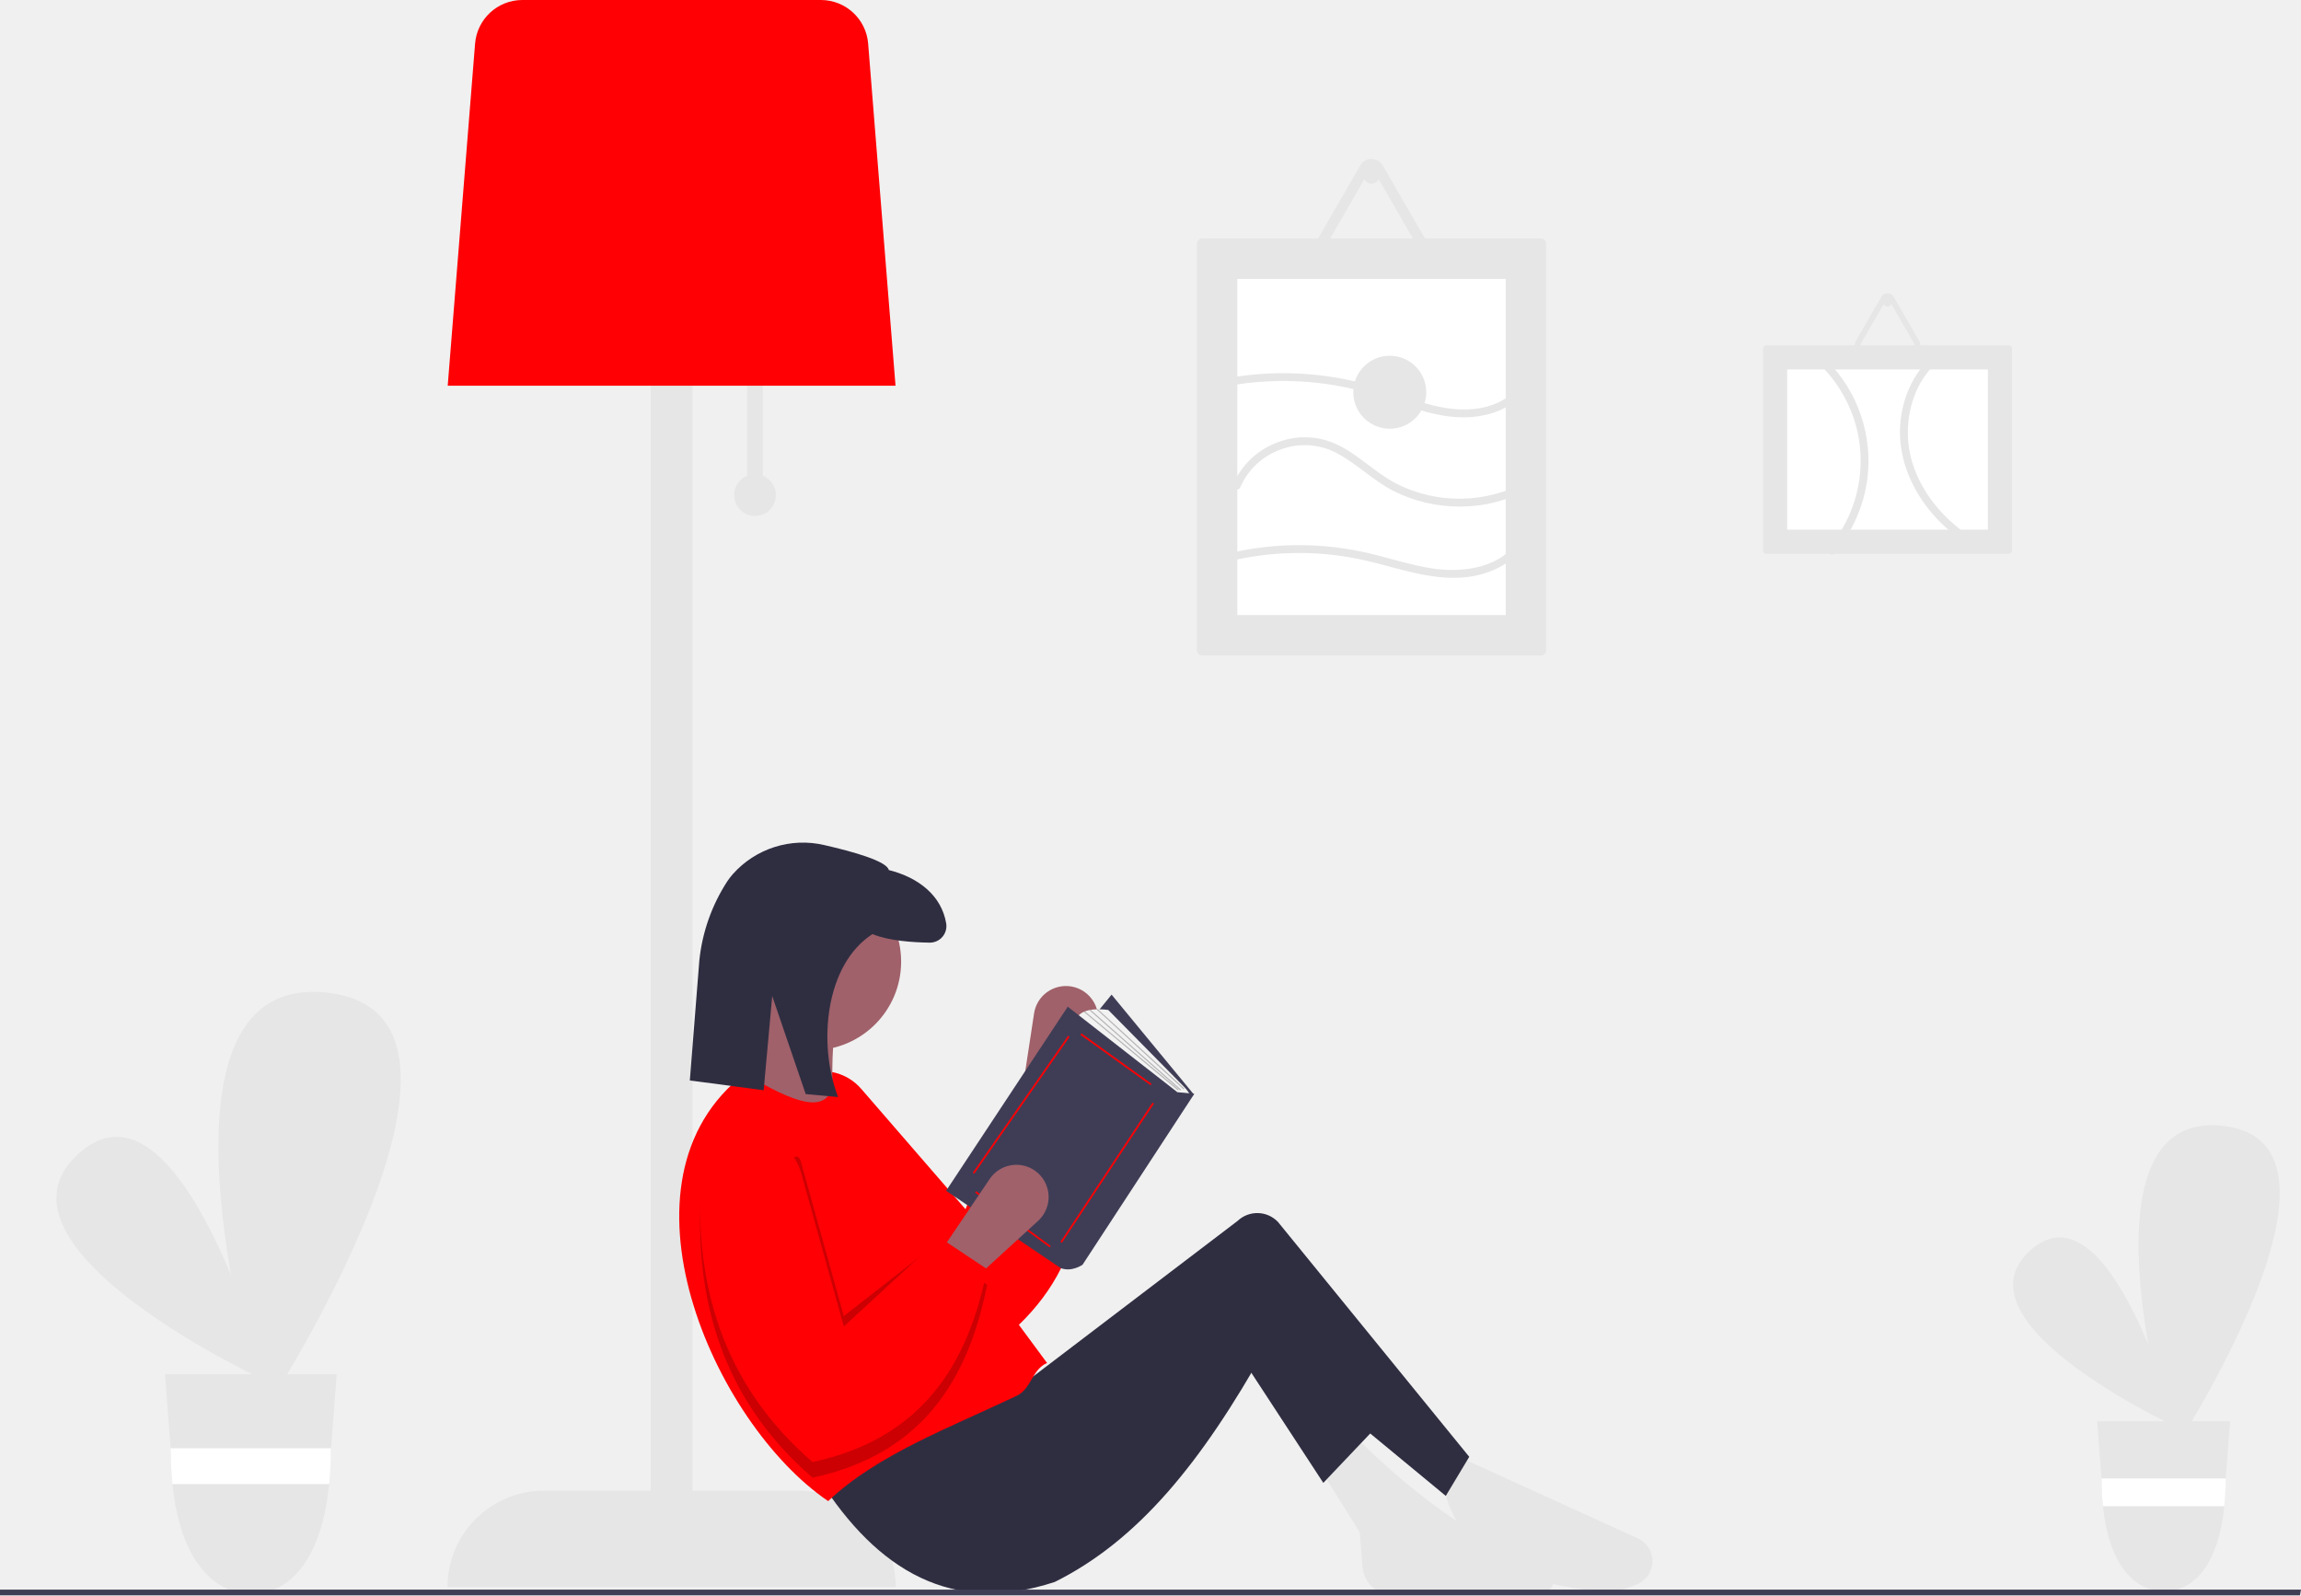
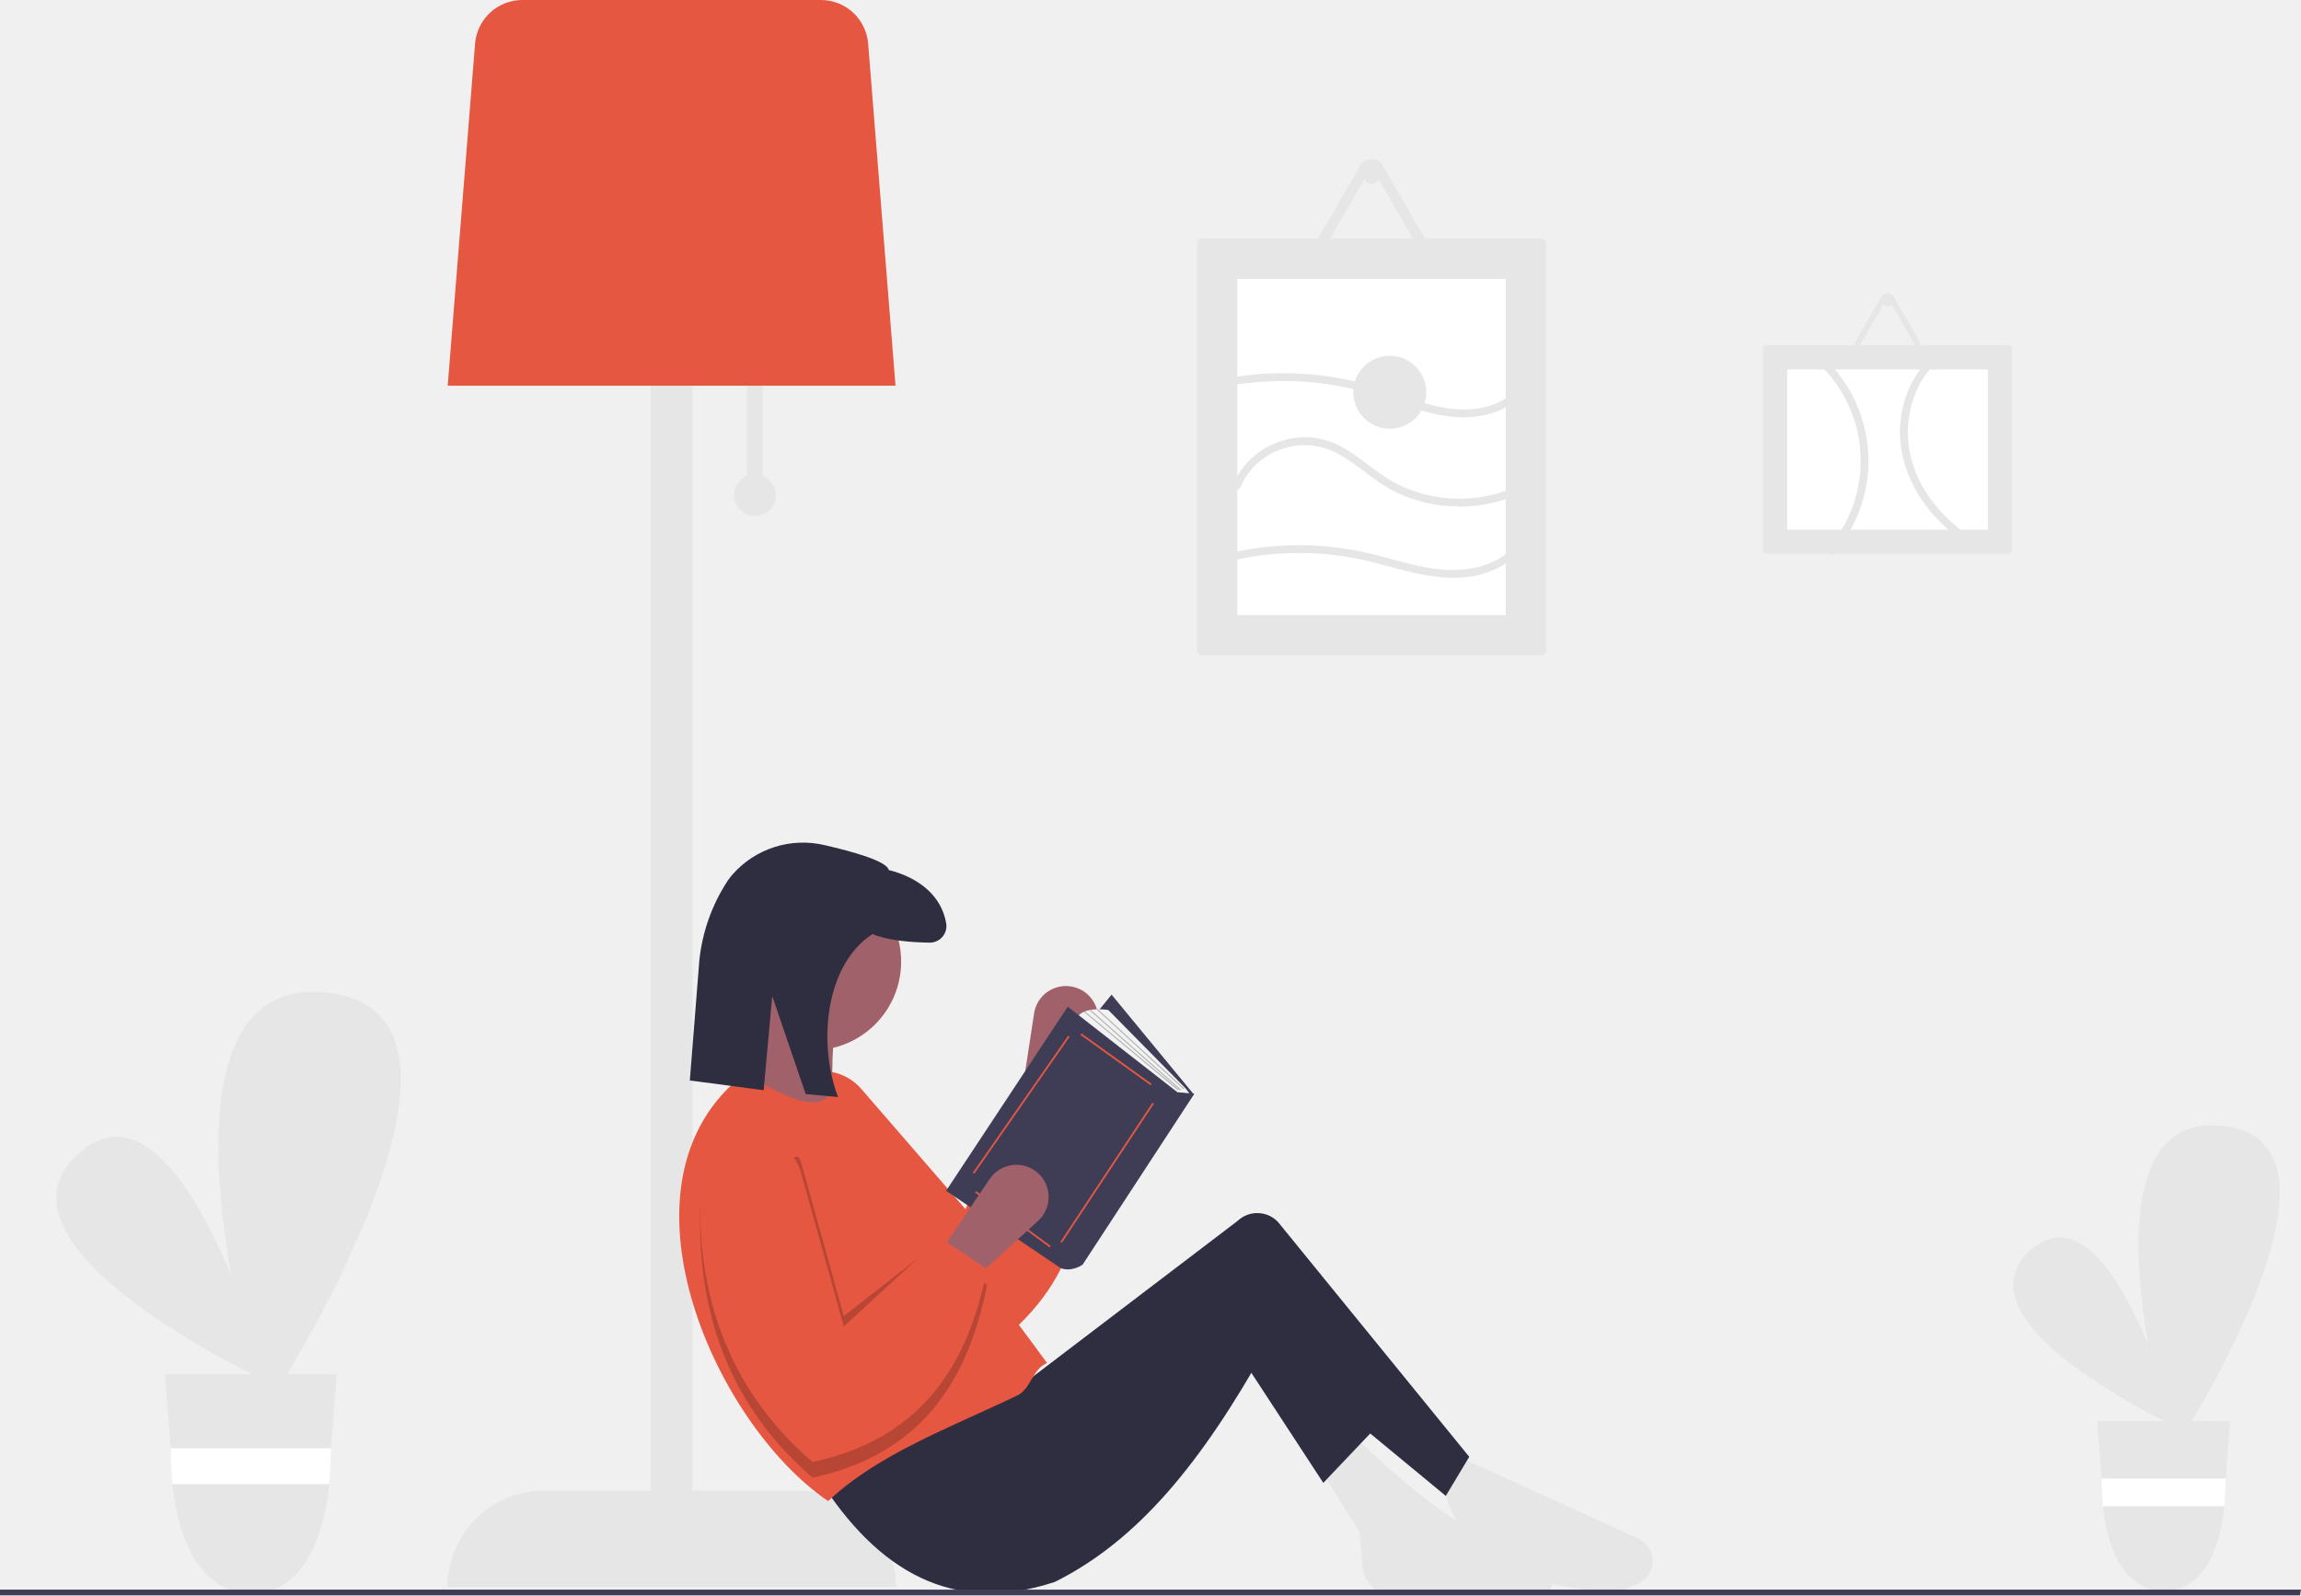
<svg xmlns="http://www.w3.org/2000/svg" id="a90b5256-b423-42d1-825d-5fdc0dc55c5f" data-name="Layer 1" width="882.951" height="612.148" viewBox="0 0 882.951 612.148">
  <path d="M261.421,674.244s-112.306-51.7-72.853-87.552S261.421,674.244,261.421,674.244Z" transform="translate(-158.5244 -143.926)" fill="#e6e6e6" />
  <path d="M259.466,686.308s-51.62-169.606,24.392-161.495S259.466,686.308,259.466,686.308Z" transform="translate(-158.5244 -143.926)" fill="#e6e6e6" />
  <path d="M221.829,671.266l2.167,28.372.034.49a130.356,130.356,0,0,0,.671,13.266c2.94,28.939,15.579,42.128,30.349,42.128s26.858-13.189,29.799-42.128a130.353,130.353,0,0,0,.671-13.266l.017-.396.009-.095L287.72,671.266Z" transform="translate(-158.5244 -143.926)" fill="#e6e6e6" />
  <path d="M285.545,699.637l-.009.095-.017.396a130.353,130.353,0,0,1-.671,13.266H224.701a130.356,130.356,0,0,1-.671-13.266l-.034-.49Z" transform="translate(-158.5244 -143.926)" fill="#fff" />
  <path d="M993.908,691.595s-86.949-40.027-56.404-67.784S993.908,691.595,993.908,691.595Z" transform="translate(-158.5244 -143.926)" fill="#e6e6e6" />
  <path d="M992.395,700.935s-39.965-131.312,18.885-125.032S992.395,700.935,992.395,700.935Z" transform="translate(-158.5244 -143.926)" fill="#e6e6e6" />
  <path d="M963.256,689.289l1.677,21.966.027.379a100.924,100.924,0,0,0,.519,10.271c2.276,22.405,12.061,32.616,23.497,32.616s20.794-10.211,23.071-32.616a100.921,100.921,0,0,0,.519-10.271l.013-.306.007-.073,1.684-21.966Z" transform="translate(-158.5244 -143.926)" fill="#e6e6e6" />
  <path d="M1012.586,711.255l-.007.073-.013.306a100.921,100.921,0,0,1-.519,10.271H965.479a100.924,100.924,0,0,1-.519-10.271l-.027-.379Z" transform="translate(-158.5244 -143.926)" fill="#fff" />
  <path d="M451.24,326.513V287.926h-6v38.587a8,8,0,1,0,6,0Z" transform="translate(-158.5244 -143.926)" fill="#e6e6e6" />
  <path d="M465.24,715.926h-41v-498h-16v498H367.24A37,37,0,0,0,330.24,752.926v0h172V752.926A37,37,0,0,0,465.24,715.926Z" transform="translate(-158.5244 -143.926)" fill="#e6e6e6" />
-   <path d="M330.323,291.926h171.834L491.65,160.586A18.198,18.198,0,0,0,473.604,143.926H358.877a18.198,18.198,0,0,0-18.046,16.66Z" transform="translate(-158.5244 -143.926)" fill="#ff0004" />
+   <path d="M330.323,291.926h171.834L491.65,160.586A18.198,18.198,0,0,0,473.604,143.926H358.877a18.198,18.198,0,0,0-18.046,16.66Z" transform="translate(-158.5244 -143.926)" fill="#e65741" />
  <path d="M569.58,522.446h0a12.37,12.37,0,0,0-14.258,10.339l-4.838,31.749,16.46,4.366,12.061-29.581A12.37,12.37,0,0,0,569.58,522.446Z" transform="translate(-158.5244 -143.926)" fill="#a0616a" />
-   <path d="M569.272,564.474c9.135,36.302,5.203,69.506-28.812,95.576-40.799-11.247-67.935-38.382-84.491-77.818a19.684,19.684,0,0,1,11.353-26.092h0a19.674,19.674,0,0,1,21.659,5.582l40.031,46.204,18.78-46.589Z" transform="translate(-158.5244 -143.926)" fill="#ff0004" />
+   <path d="M569.272,564.474c9.135,36.302,5.203,69.506-28.812,95.576-40.799-11.247-67.935-38.382-84.491-77.818a19.684,19.684,0,0,1,11.353-26.092h0a19.674,19.674,0,0,1,21.659,5.582l40.031,46.204,18.78-46.589Z" transform="translate(-158.5244 -143.926)" fill="#e65741" />
  <path d="M778.312,754.933c-37.253-1.979-60.395-14.77-66-41l6-11L787.007,734.227a9.609,9.609,0,0,1-.676,17.766Z" transform="translate(-158.5244 -143.926)" fill="#e6e6e6" />
  <path d="M749.527,755.196c-19.356-.586-37.97-.404-55.608.79a11.781,11.781,0,0,1-12.547-10.816l-1.059-13.237-15-24,13-13c21.847,21.759,45.807,40.035,74.263,50.899A5.132,5.132,0,0,1,749.527,755.196Z" transform="translate(-158.5244 -143.926)" fill="#e6e6e6" />
  <path d="M644.312,660.933c-24.716,44.226-49.025,74.04-81,90-39.339,12.984-68.09-4.218-90.5-39.5l65-43,9.5,9.5,86.098-65.518a10.993,10.993,0,0,1,15.464.344l73.438,90.174-9,15Z" transform="translate(-158.5244 -143.926)" fill="#2f2e41" />
  <polygon points="507.788 569.007 473.788 517.007 481.788 502.007 526.788 549.007 507.788 569.007" fill="#2f2e41" />
  <circle cx="311.788" cy="369.007" r="34" fill="#a0616a" />
  <path d="M479.312,575.933l-38-13a47.195,47.195,0,0,0,7-30h31C477.55,548.191,477.285,562.663,479.312,575.933Z" transform="translate(-158.5244 -143.926)" fill="#a0616a" />
-   <path d="M560.312,666.933c-5.697,2.339-6.113,9.923-11.5,12.5-26.04,12.459-53.589,22.568-72.5,40.5-44.193-30.01-85.155-123.218-32-164,18.144,10.617,34.351,18.215,34,0Z" transform="translate(-158.5244 -143.926)" fill="#ff0004" />
+   <path d="M560.312,666.933c-5.697,2.339-6.113,9.923-11.5,12.5-26.04,12.459-53.589,22.568-72.5,40.5-44.193-30.01-85.155-123.218-32-164,18.144,10.617,34.351,18.215,34,0Z" transform="translate(-158.5244 -143.926)" fill="#e65741" />
  <path d="M537.312,626.933l-18.5-6.5-36.5,28.5-16.362-58.903c-1.135-4.085-2.974-2.015-5.614.823a19.664,19.664,0,0,0-33.002,13.557c-1.946,42.726,10.938,78.874,42.978,106.523,41.907-8.973,59.692-37.286,67-74l-1.981-1.321Q536.426,631.356,537.312,626.933Z" transform="translate(-158.5244 -143.926)" opacity="0.2" />
  <path d="M474.887,468.207c11.215,2.562,23.98,6.193,24.696,9.567,11.537,2.907,20.245,9.871,22.023,20.487a6.358,6.358,0,0,1-6.378,7.373c-6.274-.081-15.692-.682-21.912-3.279-18.067,11.641-21.099,41.918-13.209,62.528l-12.416-1.138-12.845-37.602L451.564,562.266l-28.333-3.746,3.649-46.065a68.631,68.631,0,0,1,10.778-30.433,25.92,25.92,0,0,1,2.028-2.627A36.011,36.011,0,0,1,474.887,468.207Z" transform="translate(-158.5244 -143.926)" fill="#2f2e41" />
  <polygon points="380.285 438.428 411.402 475.011 458.078 419.925 426.54 381.659 380.285 438.428" fill="#3f3d56" />
  <path d="M608.613,565.113,571.608,534.837c2.103-5.046,12.195-3.364,12.195-3.364l28.966,29.366a15.851,15.851,0,0,1,2.571,3.433h0Z" transform="translate(-158.5244 -143.926)" fill="#f2f2f2" />
  <path d="M610.295,563.01,568.244,530.211l-46.676,70.645L565.511,630.501c4.205,1.682,8.41-1.262,8.41-1.262L616.812,563.641Z" transform="translate(-158.5244 -143.926)" fill="#3f3d56" />
-   <rect x="586.406" y="533.824" width="0.681" height="33.143" transform="translate(-361.1363 561.7738) rotate(-54.2997)" fill="#ff0004" />
-   <rect x="551.368" y="593.577" width="64.029" height="0.682" transform="translate(-392.3398 608.9271) rotate(-56.51868)" fill="#ff0004" />
-   <rect x="546.878" y="594.043" width="0.682" height="35.492" transform="translate(-428.3845 546.0667) rotate(-53.65594)" fill="#ff0004" />
-   <rect x="518.352" y="567.505" width="64.041" height="0.681" transform="translate(-388.6277 551.2639) rotate(-55.16206)" fill="#ff0004" />
+   <rect x="586.406" y="533.824" width="0.681" height="33.143" transform="translate(-361.1363 561.7738) rotate(-54.2997)" fill="#e65741" />
+   <rect x="551.368" y="593.577" width="64.029" height="0.682" transform="translate(-392.3398 608.9271) rotate(-56.51868)" fill="#e65741" />
+   <rect x="546.878" y="594.043" width="0.682" height="35.492" transform="translate(-428.3845 546.0667) rotate(-53.65594)" fill="#e65741" />
+   <rect x="518.352" y="567.505" width="64.041" height="0.681" transform="translate(-388.6277 551.2639) rotate(-55.16206)" fill="#e65741" />
  <rect x="595.97" y="523.898" width="0.42" height="45.164" transform="translate(-368.0795 472.2771) rotate(-47.45516)" fill="#b3b3b3" />
  <rect x="593.952" y="523.631" width="0.421" height="46.389" transform="translate(-367.5248 486.4258) rotate(-48.56153)" fill="#b3b3b3" />
  <rect x="592.443" y="523.638" width="0.421" height="46.997" transform="translate(-365.6135 508.1316) rotate(-50.18727)" fill="#b3b3b3" />
  <path d="M555.606,593.094h0a12.37,12.37,0,0,0-17.314,3.229l-17.98,26.61,13,11,23.576-21.555A12.37,12.37,0,0,0,555.606,593.094Z" transform="translate(-158.5244 -143.926)" fill="#a0616a" />
-   <path d="M537.312,630.933c-7.308,36.714-25.093,65.027-67,74-32.04-27.65-44.925-63.797-42.978-106.523A19.684,19.684,0,0,1,448.776,579.702h0a19.674,19.674,0,0,1,17.175,14.327l16.362,58.903,36.937-34.042Z" transform="translate(-158.5244 -143.926)" fill="#ff0004" />
+   <path d="M537.312,630.933c-7.308,36.714-25.093,65.027-67,74-32.04-27.65-44.925-63.797-42.978-106.523A19.684,19.684,0,0,1,448.776,579.702h0a19.674,19.674,0,0,1,17.175,14.327l16.362,58.903,36.937-34.042Z" transform="translate(-158.5244 -143.926)" fill="#e65741" />
  <polygon points="882.556 612.148 0 612.148 0 609.966 882.951 609.966 882.556 612.148" fill="#3f3d56" />
  <path d="M619.812,235.433a2.002,2.002,0,0,0-2,2v156a2.002,2.002,0,0,0,2,2h130a2.002,2.002,0,0,0,2-2v-156a2.002,2.002,0,0,0-2-2Z" transform="translate(-158.5244 -143.926)" fill="#e6e6e6" />
  <path d="M633.312,379.933h103v-129h-103Z" transform="translate(-158.5244 -143.926)" fill="#fff" />
  <path d="M836.245,276.433a1.195,1.195,0,0,0-1.194,1.194V355.239a1.195,1.195,0,0,0,1.194,1.194h93.134a1.195,1.195,0,0,0,1.194-1.194V277.627a1.195,1.195,0,0,0-1.194-1.194Z" transform="translate(-158.5244 -143.926)" fill="#e6e6e6" />
  <path d="M844.305,285.687V347.179h77.015V285.687Z" transform="translate(-158.5244 -143.926)" fill="#fff" />
  <path d="M702.999,246.433h-36.373a4.989,4.989,0,0,1-4.33-7.5l18.187-31.5c.015-.026.03-.052.045-.078a4.941,4.941,0,0,1,3.787-2.398l.026-.002c.155-.014.313-.021.472-.021a4.949,4.949,0,0,1,4.33,2.5l18.187,31.5a5,5,0,0,1-4.33,7.5ZM665.622,241.428a1.028,1.028,0,0,0,.138.505.983.983,0,0,0,.866.5h36.373a.982.982,0,0,0,.866-.5,1.027,1.027,0,0,0,.138-.504.985.985,0,0,0-.138-.495l-18.187-31.5a1,1,0,0,0-1.732,0l-18.187,31.5A.981.981,0,0,0,665.622,241.428Z" transform="translate(-158.5244 -143.926)" fill="#e6e6e6" />
  <circle cx="526.288" cy="67.507" r="3" fill="#e6e6e6" />
  <path d="M892.673,278.933H872.952a2.705,2.705,0,0,1-2.348-4.066l9.86-17.078.025-.042a2.679,2.679,0,0,1,2.053-1.3l.014-.001c.084-.008.17-.012.256-.012a2.683,2.683,0,0,1,2.348,1.355l9.86,17.078a2.711,2.711,0,0,1-2.348,4.066Zm-20.265-2.713a.557.557,0,0,0,.075.274.533.533,0,0,0,.47.271H892.673a.533.533,0,0,0,.47-.271.557.557,0,0,0,.075-.273.534.534,0,0,0-.075-.268L883.282,258.873a.542.542,0,0,0-.939,0L872.483,275.951A.532.532,0,0,0,872.408,276.219Z" transform="translate(-158.5244 -143.926)" fill="#e6e6e6" />
  <circle cx="724.288" cy="116.031" r="1.627" fill="#e6e6e6" />
  <path d="M634.491,330.814a26.49,26.49,0,0,1,15.262-14.327,26.181,26.181,0,0,1,21.812,1.357c7.804,4.142,14.043,10.653,21.968,14.617a56.179,56.179,0,0,0,24.786,5.839,55.478,55.478,0,0,0,27.793-7.214,1.501,1.501,0,0,0-1.514-2.59,53.343,53.343,0,0,1-50.43.925c-7.951-4.169-14.251-10.901-22.351-14.807a28.88,28.88,0,0,0-22.231-1.248,29.846,29.846,0,0,0-17.988,16.651c-.728,1.787,2.173,2.565,2.893.798Z" transform="translate(-158.5244 -143.926)" fill="#e6e6e6" />
  <path d="M632.12,358.857a114.204,114.204,0,0,1,50.54.175c14.766,3.424,30.009,9.585,45.234,4.99,6.802-2.053,13.035-6.158,16.53-12.477.935-1.691-1.655-3.206-2.59-1.514-6.579,11.897-21.992,13.904-34.166,11.952-8.134-1.304-15.974-3.92-23.98-5.791a116.877,116.877,0,0,0-52.364-.228c-1.883.421-1.086,3.313.798,2.893Z" transform="translate(-158.5244 -143.926)" fill="#e6e6e6" />
  <path d="M631.039,291.798a118.628,118.628,0,0,1,48.042,1.709c14.695,3.6,29.059,11.826,44.597,10.405,7.194-.658,14.316-3.303,19.203-8.807,1.278-1.439-.836-3.569-2.121-2.121-4.216,4.747-10.288,7.208-16.519,7.873-7.182.766-14.238-.722-21.074-2.836-7.566-2.34-14.917-5.305-22.609-7.239a121.499,121.499,0,0,0-50.316-1.877c-1.899.324-1.094,3.216.798,2.893Z" transform="translate(-158.5244 -143.926)" fill="#e6e6e6" />
  <path d="M857.716,284.674a52.3,52.3,0,0,1,13.722,25.587,51.655,51.655,0,0,1-11.168,43.861c-1.243,1.463.869,3.596,2.121,2.121a55.414,55.414,0,0,0,12.699-28.673,54.693,54.693,0,0,0-15.253-45.018c-1.354-1.381-3.475.741-2.121,2.121Z" transform="translate(-158.5244 -143.926)" fill="#e6e6e6" />
  <path d="M902.727,278.272c-9.194,6.743-14.341,17.627-15.065,28.885-.754,11.713,3.714,23.026,10.907,32.12a62.463,62.463,0,0,0,14.848,13.404c1.62,1.06,3.125-1.536,1.514-2.59-9.185-6.01-17.044-14.546-21.217-24.791a40.117,40.117,0,0,1-.087-30.738,32.842,32.842,0,0,1,10.614-13.7c1.541-1.13.046-3.735-1.514-2.59Z" transform="translate(-158.5244 -143.926)" fill="#e6e6e6" />
  <circle cx="533.288" cy="150.507" r="14" fill="#e6e6e6" />
</svg>
